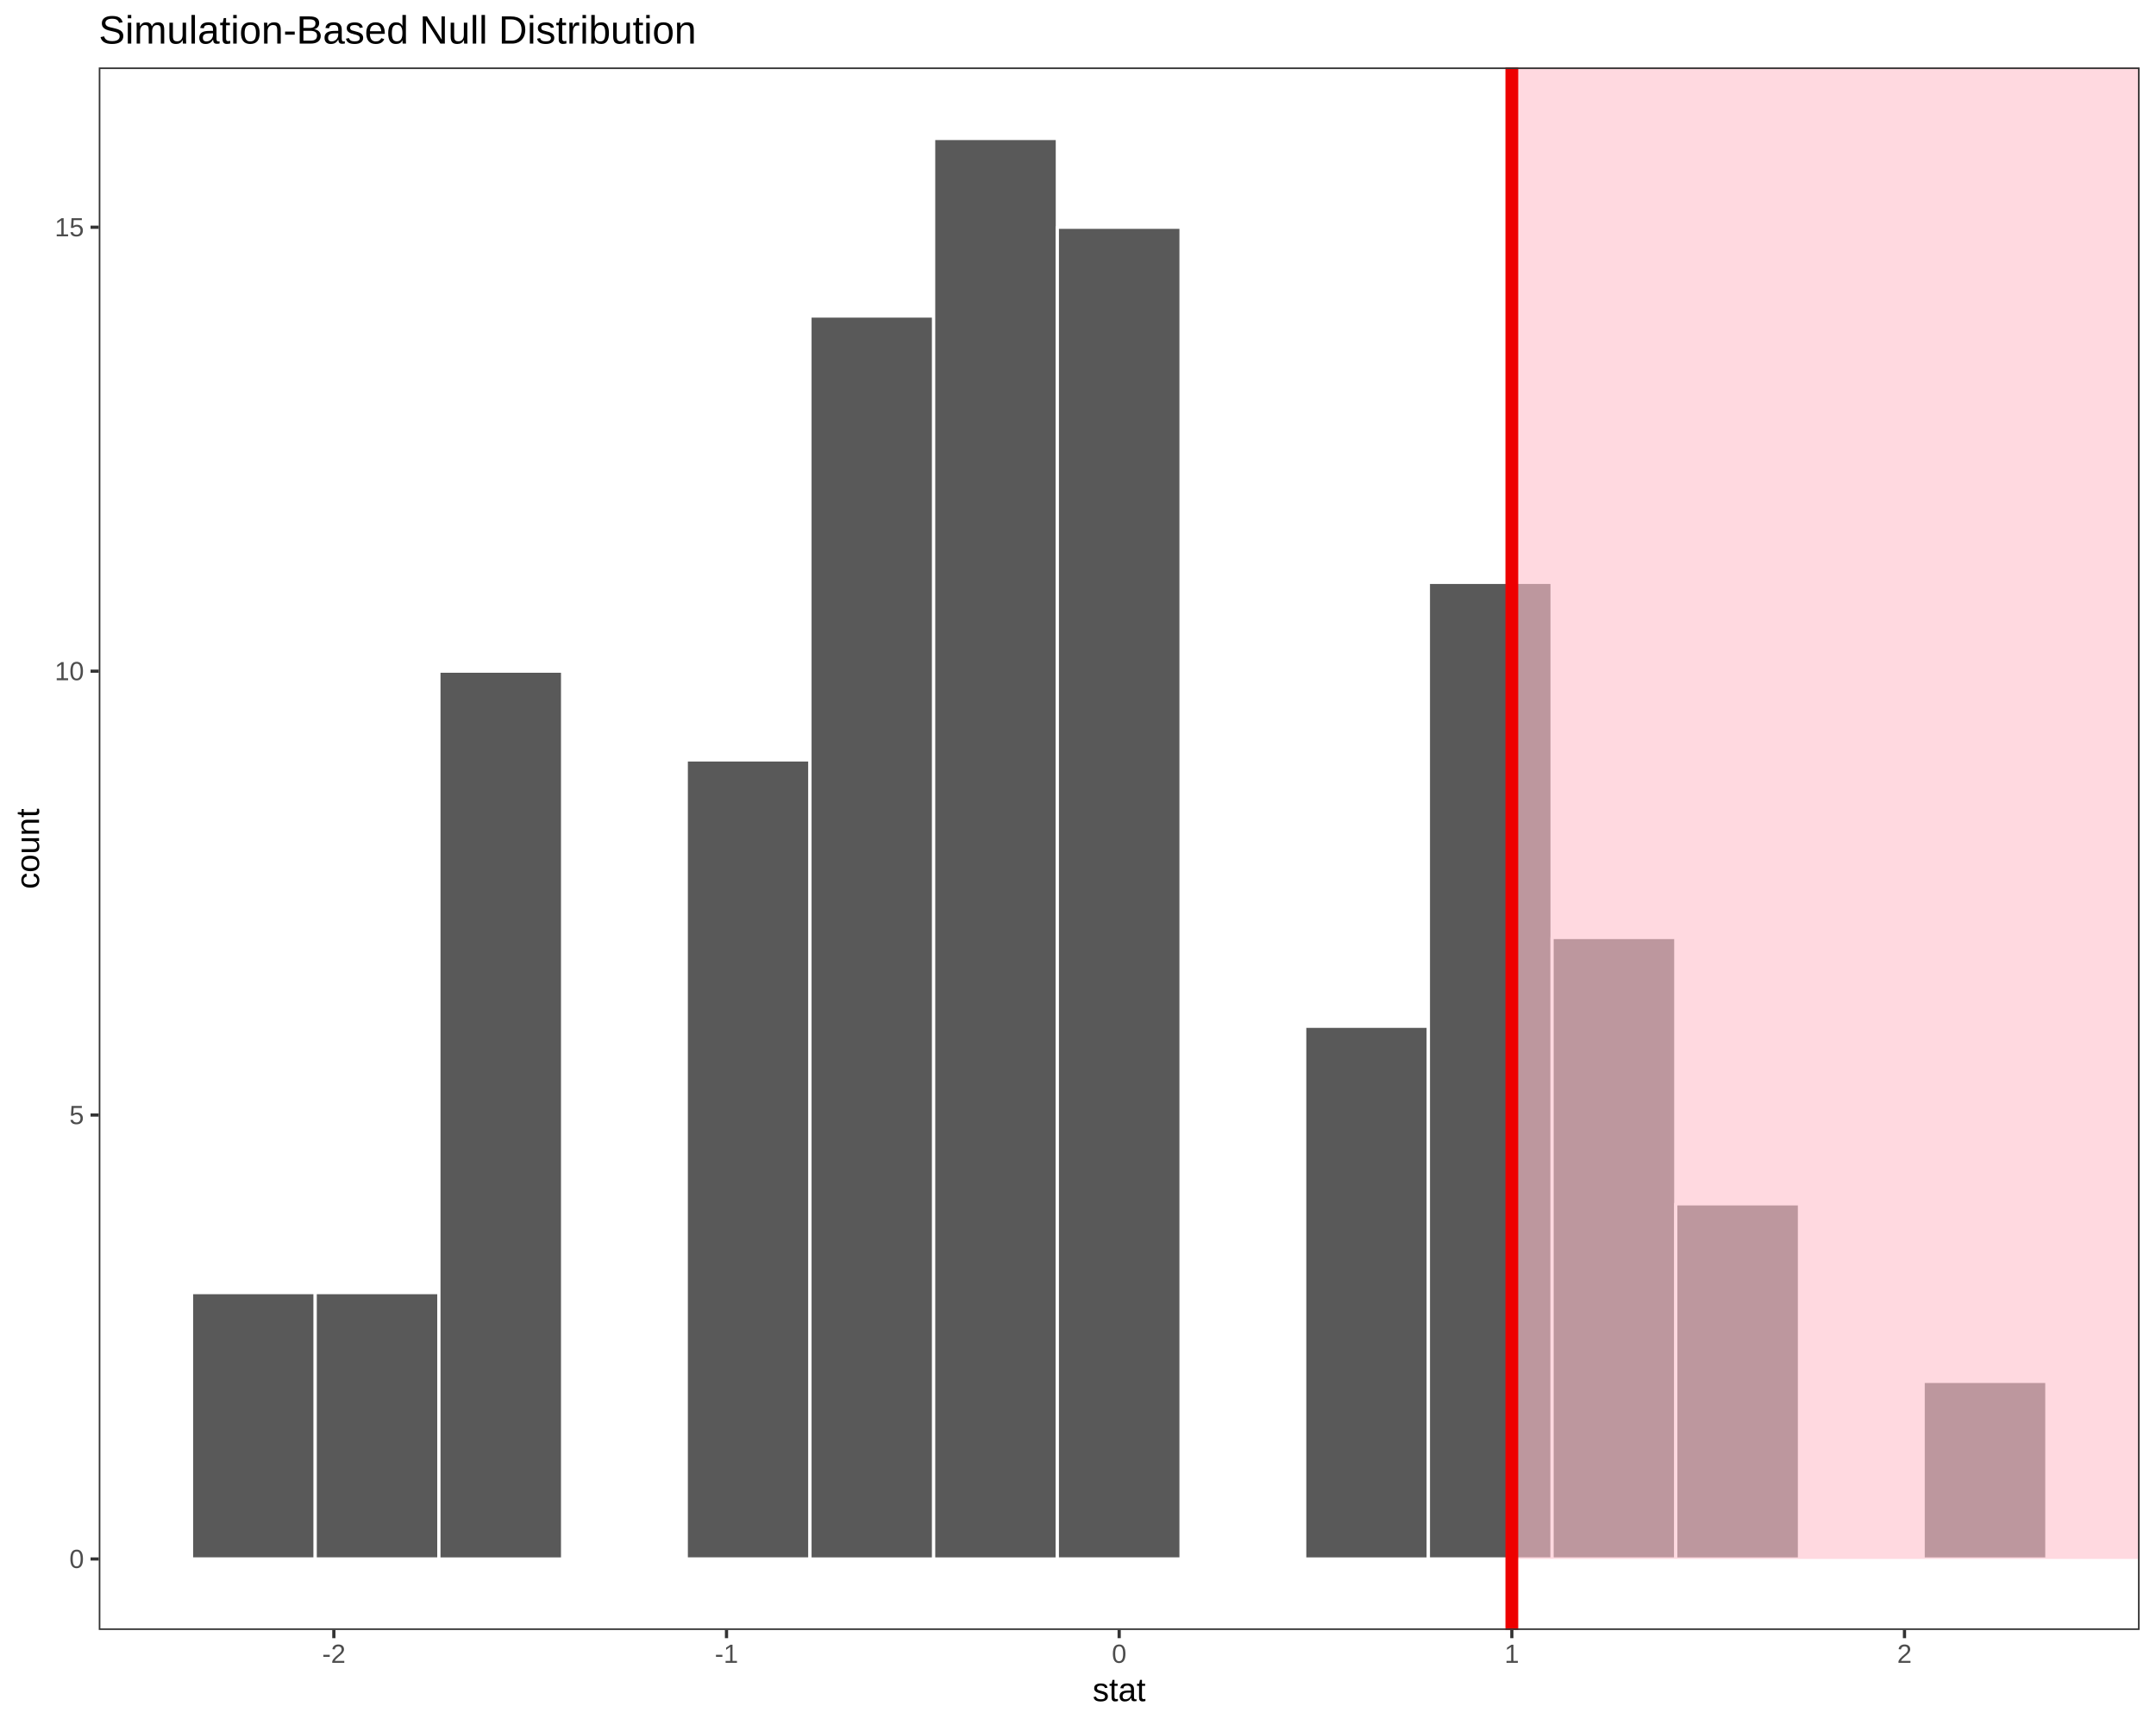
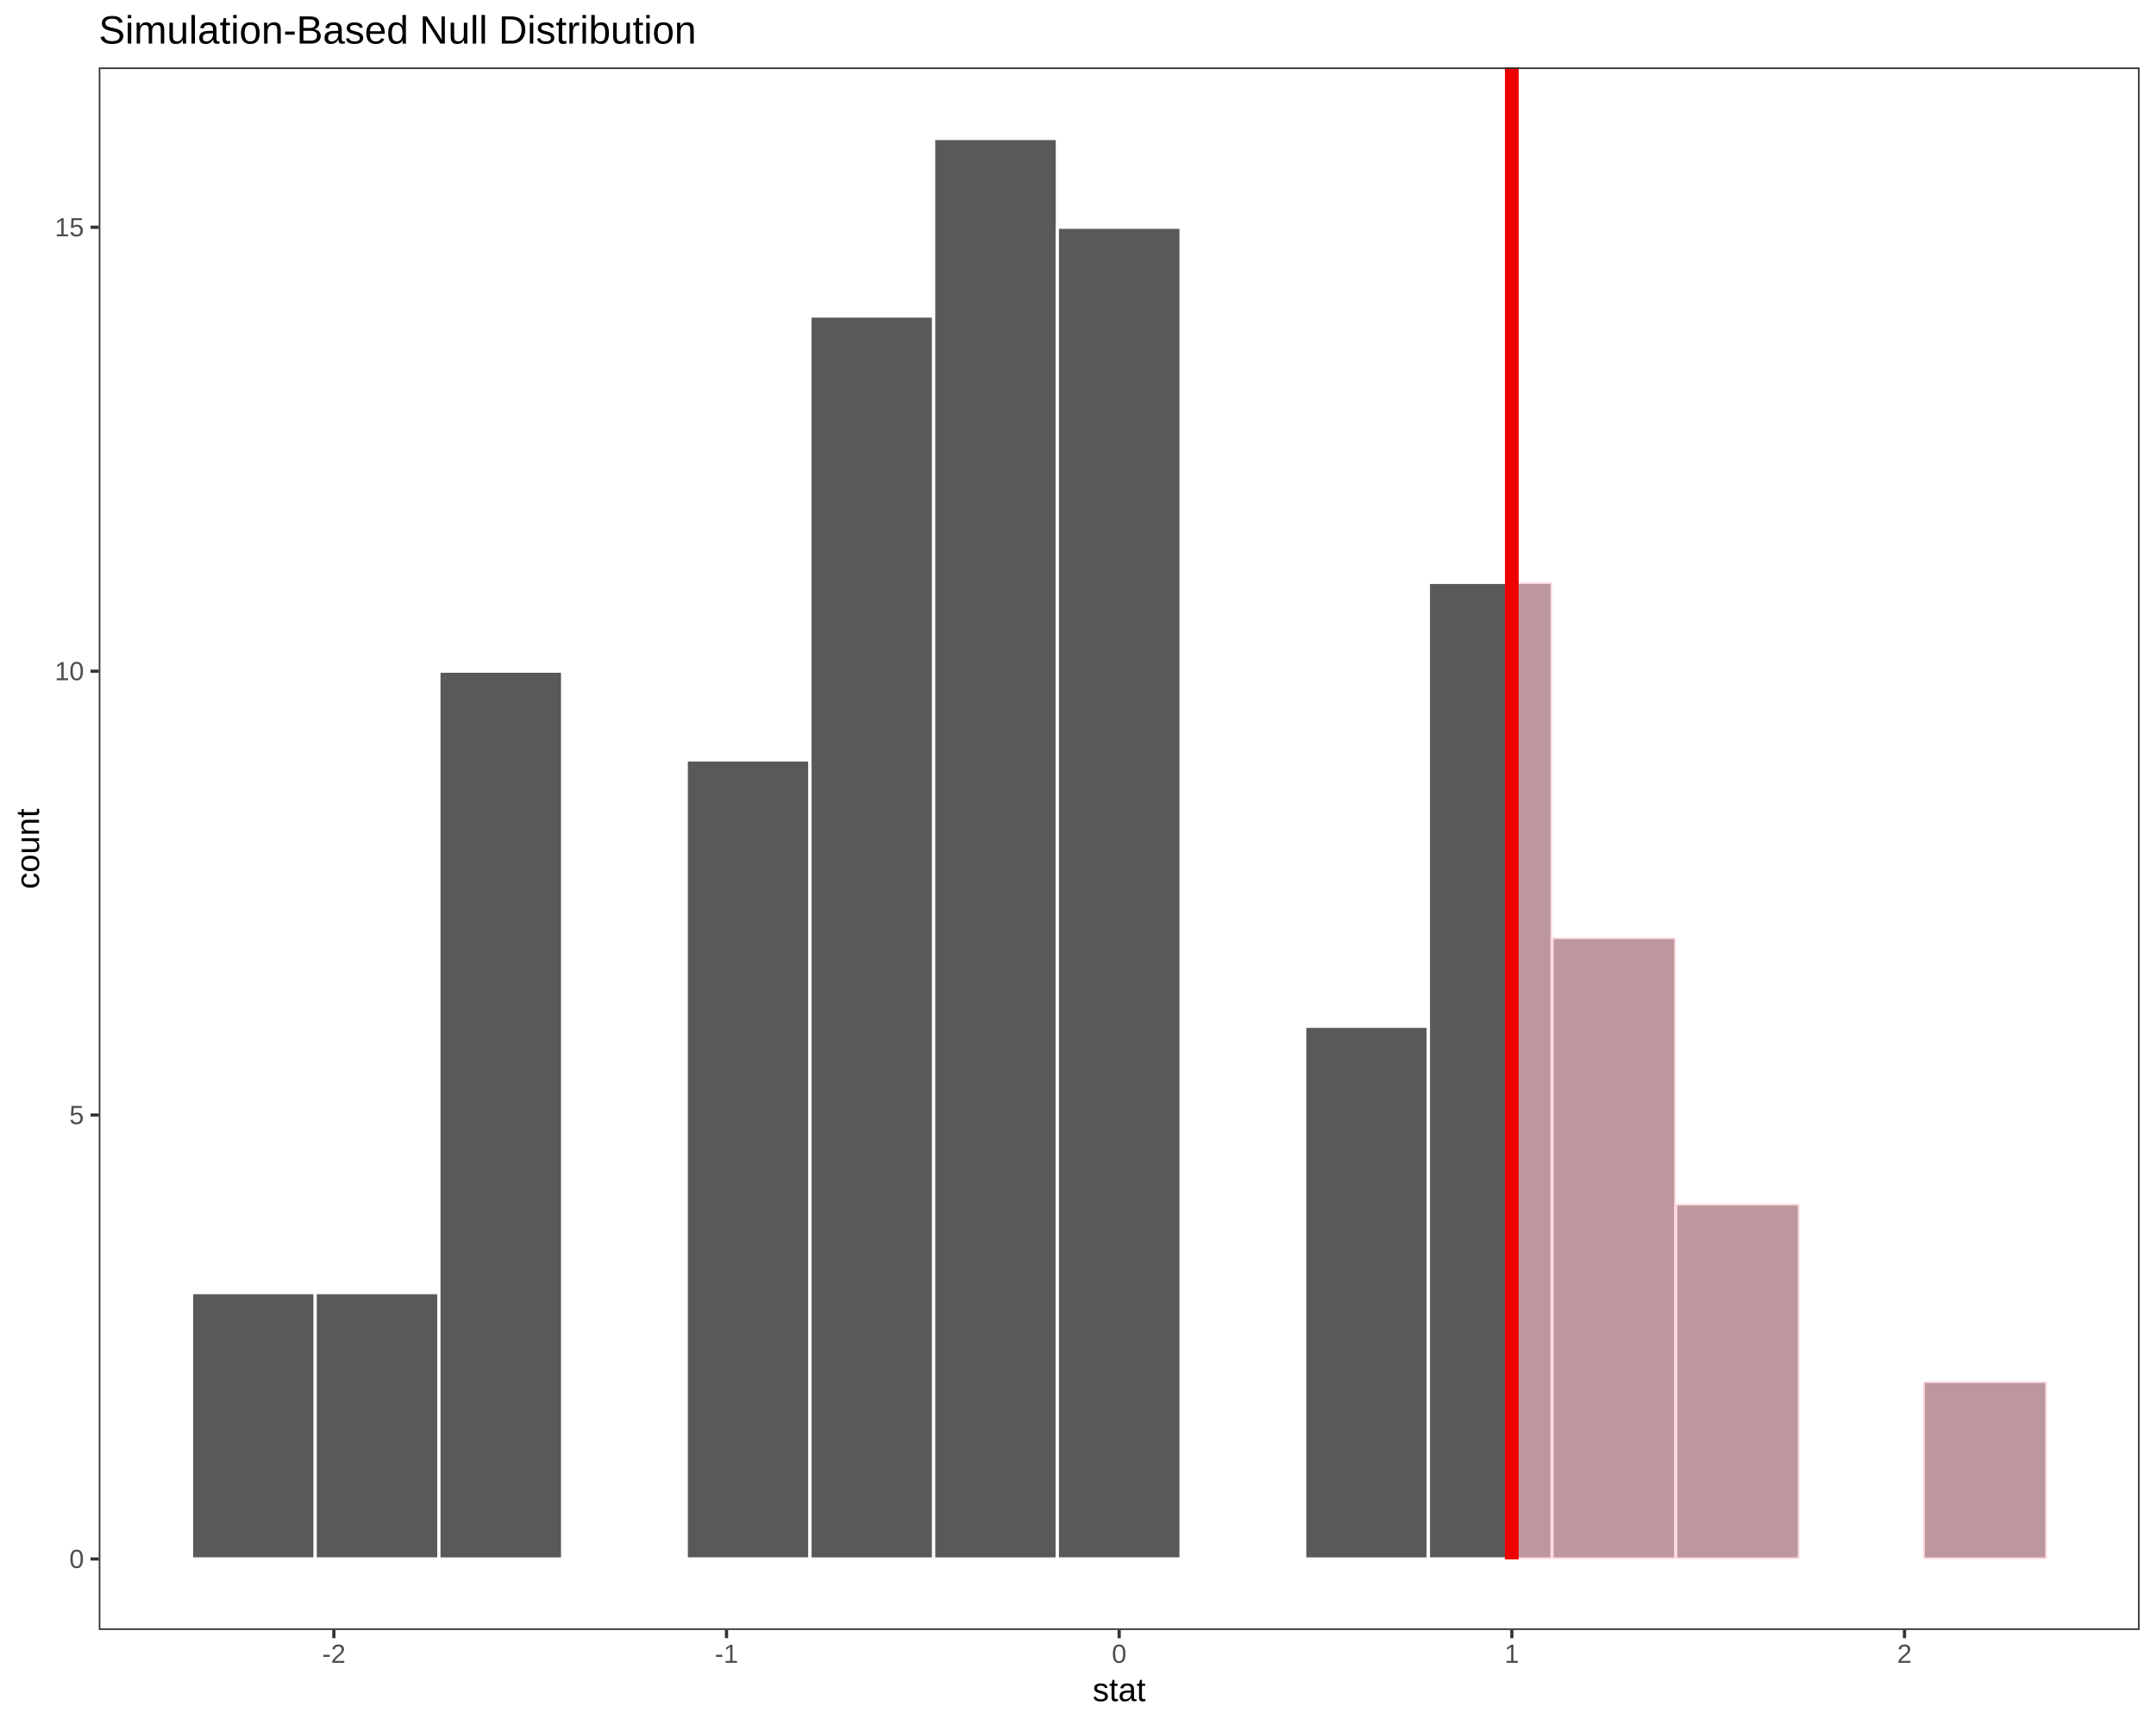
<svg xmlns="http://www.w3.org/2000/svg" viewBox="0 0 720.00 576.00">
  <defs>
    <style type="text/css">
    line, polyline, polygon, path, rect, circle {
      fill: none;
      stroke: #000000;
      stroke-linecap: round;
      stroke-linejoin: round;
      stroke-miterlimit: 10.00;
    }
  </style>
  </defs>
  <rect width="100%" height="100%" style="stroke: none; fill: #FFFFFF;" />
  <rect x="0.00" y="0.00" width="720.00" height="576.00" style="stroke-width: 1.07; stroke: #FFFFFF; fill: #FFFFFF;" />
  <defs>
    <clipPath id="cpMzIuOTh8NzE0LjUyfDU0NC4yN3wyMi41Mg==">
      <rect x="32.98" y="22.52" width="681.54" height="521.75" />
    </clipPath>
  </defs>
  <rect x="32.98" y="22.52" width="681.54" height="521.75" style="stroke-width: 1.07; stroke: none; fill: #FFFFFF;" clip-path="url(#cpMzIuOTh8NzE0LjUyfDU0NC4yN3wyMi41Mg==)" />
  <rect x="63.96" y="431.62" width="41.31" height="88.93" style="stroke-width: 1.07; stroke: #FFFFFF; stroke-linecap: butt; fill: #595959;" clip-path="url(#cpMzIuOTh8NzE0LjUyfDU0NC4yN3wyMi41Mg==)" />
  <rect x="105.26" y="431.62" width="41.31" height="88.93" style="stroke-width: 1.07; stroke: #FFFFFF; stroke-linecap: butt; fill: #595959;" clip-path="url(#cpMzIuOTh8NzE0LjUyfDU0NC4yN3wyMi41Mg==)" />
  <rect x="146.57" y="224.11" width="41.31" height="296.45" style="stroke-width: 1.07; stroke: #FFFFFF; stroke-linecap: butt; fill: #595959;" clip-path="url(#cpMzIuOTh8NzE0LjUyfDU0NC4yN3wyMi41Mg==)" />
  <rect x="187.87" y="520.56" width="41.31" height="0.00" style="stroke-width: 1.07; stroke: #FFFFFF; stroke-linecap: butt; fill: #595959;" clip-path="url(#cpMzIuOTh8NzE0LjUyfDU0NC4yN3wyMi41Mg==)" />
  <rect x="229.18" y="253.75" width="41.31" height="266.80" style="stroke-width: 1.07; stroke: #FFFFFF; stroke-linecap: butt; fill: #595959;" clip-path="url(#cpMzIuOTh8NzE0LjUyfDU0NC4yN3wyMi41Mg==)" />
  <rect x="270.49" y="105.53" width="41.31" height="415.03" style="stroke-width: 1.07; stroke: #FFFFFF; stroke-linecap: butt; fill: #595959;" clip-path="url(#cpMzIuOTh8NzE0LjUyfDU0NC4yN3wyMi41Mg==)" />
  <rect x="311.79" y="46.24" width="41.31" height="474.32" style="stroke-width: 1.07; stroke: #FFFFFF; stroke-linecap: butt; fill: #595959;" clip-path="url(#cpMzIuOTh8NzE0LjUyfDU0NC4yN3wyMi41Mg==)" />
  <rect x="353.10" y="75.88" width="41.31" height="444.67" style="stroke-width: 1.07; stroke: #FFFFFF; stroke-linecap: butt; fill: #595959;" clip-path="url(#cpMzIuOTh8NzE0LjUyfDU0NC4yN3wyMi41Mg==)" />
  <rect x="394.40" y="520.56" width="41.31" height="0.00" style="stroke-width: 1.07; stroke: #FFFFFF; stroke-linecap: butt; fill: #595959;" clip-path="url(#cpMzIuOTh8NzE0LjUyfDU0NC4yN3wyMi41Mg==)" />
  <rect x="435.71" y="342.69" width="41.31" height="177.87" style="stroke-width: 1.07; stroke: #FFFFFF; stroke-linecap: butt; fill: #595959;" clip-path="url(#cpMzIuOTh8NzE0LjUyfDU0NC4yN3wyMi41Mg==)" />
  <rect x="477.01" y="194.46" width="41.31" height="326.09" style="stroke-width: 1.07; stroke: #FFFFFF; stroke-linecap: butt; fill: #595959;" clip-path="url(#cpMzIuOTh8NzE0LjUyfDU0NC4yN3wyMi41Mg==)" />
  <rect x="518.32" y="313.04" width="41.31" height="207.51" style="stroke-width: 1.07; stroke: #FFFFFF; stroke-linecap: butt; fill: #595959;" clip-path="url(#cpMzIuOTh8NzE0LjUyfDU0NC4yN3wyMi41Mg==)" />
  <rect x="559.62" y="401.98" width="41.31" height="118.58" style="stroke-width: 1.07; stroke: #FFFFFF; stroke-linecap: butt; fill: #595959;" clip-path="url(#cpMzIuOTh8NzE0LjUyfDU0NC4yN3wyMi41Mg==)" />
  <rect x="600.93" y="520.56" width="41.31" height="0.00" style="stroke-width: 1.07; stroke: #FFFFFF; stroke-linecap: butt; fill: #595959;" clip-path="url(#cpMzIuOTh8NzE0LjUyfDU0NC4yN3wyMi41Mg==)" />
  <rect x="642.24" y="461.27" width="41.31" height="59.29" style="stroke-width: 1.07; stroke: #FFFFFF; stroke-linecap: butt; fill: #595959;" clip-path="url(#cpMzIuOTh8NzE0LjUyfDU0NC4yN3wyMi41Mg==)" />
-   <rect x="504.88" y="22.52" width="209.64" height="498.03" style="stroke-width: 1.07; stroke: none; stroke-linecap: butt; fill: #FFC0CB; fill-opacity: 0.60;" clip-path="url(#cpMzIuOTh8NzE0LjUyfDU0NC4yN3wyMi41Mg==)" />
-   <line x1="504.88" y1="544.27" x2="504.88" y2="22.52" style="stroke-width: 4.27; stroke: #EE0000; stroke-linecap: butt;" clip-path="url(#cpMzIuOTh8NzE0LjUyfDU0NC4yN3wyMi41Mg==)" />
+   <polygon points="504.88,194.46 518.32,194.46 518.32,520.56 518.32,520.56 518.32,313.04 559.62,313.04 559.62,520.56 559.62,520.56 559.63,401.98 600.93,401.98 600.93,520.56 600.93,520.56 600.93,520.56 642.24,520.56 642.24,520.56 642.24,520.56 642.24,461.27 683.54,461.27 683.54,520.56 683.54,520.56 683.54,520.56 642.24,520.56 642.24,520.56 642.24,520.56 642.24,520.56 600.93,520.56 600.93,520.56 600.93,520.56 600.93,520.56 559.63,520.56 559.62,520.56 559.62,520.56 559.62,520.56 518.32,520.56 518.32,520.56 518.32,520.56 518.32,520.56 504.88,520.56 " style="stroke-width: 1.07; stroke: none; fill: #FFC0CB; fill-opacity: 0.60;" clip-path="url(#cpMzIuOTh8NzE0LjUyfDU0NC4yN3wyMi41Mg==)" />
+   <line x1="504.88" y1="520.56" x2="504.88" y2="22.52" style="stroke-width: 4.27; stroke: #EE0000; stroke-linecap: butt;" clip-path="url(#cpMzIuOTh8NzE0LjUyfDU0NC4yN3wyMi41Mg==)" />
+   <line x1="504.88" y1="520.56" x2="504.88" y2="22.52" style="stroke-width: 4.27; stroke: #EE0000; stroke-linecap: butt;" clip-path="url(#cpMzIuOTh8NzE0LjUyfDU0NC4yN3wyMi41Mg==)" />
+   <line x1="504.88" y1="520.56" x2="504.88" y2="22.52" style="stroke-width: 4.27; stroke: #EE0000; stroke-linecap: butt;" clip-path="url(#cpMzIuOTh8NzE0LjUyfDU0NC4yN3wyMi41Mg==)" />
+   <line x1="504.88" y1="520.56" x2="504.88" y2="22.52" style="stroke-width: 4.27; stroke: #EE0000; stroke-linecap: butt;" clip-path="url(#cpMzIuOTh8NzE0LjUyfDU0NC4yN3wyMi41Mg==)" />
+   <line x1="504.88" y1="520.56" x2="504.88" y2="22.52" style="stroke-width: 4.27; stroke: #EE0000; stroke-linecap: butt;" clip-path="url(#cpMzIuOTh8NzE0LjUyfDU0NC4yN3wyMi41Mg==)" />
+   <line x1="504.88" y1="520.56" x2="504.88" y2="22.52" style="stroke-width: 4.27; stroke: #EE0000; stroke-linecap: butt;" clip-path="url(#cpMzIuOTh8NzE0LjUyfDU0NC4yN3wyMi41Mg==)" />
+   <line x1="504.88" y1="520.56" x2="504.88" y2="22.52" style="stroke-width: 4.27; stroke: #EE0000; stroke-linecap: butt;" clip-path="url(#cpMzIuOTh8NzE0LjUyfDU0NC4yN3wyMi41Mg==)" />
+   <line x1="504.88" y1="520.56" x2="504.88" y2="22.52" style="stroke-width: 4.27; stroke: #EE0000; stroke-linecap: butt;" clip-path="url(#cpMzIuOTh8NzE0LjUyfDU0NC4yN3wyMi41Mg==)" />
+   <line x1="504.88" y1="520.56" x2="504.88" y2="22.52" style="stroke-width: 4.27; stroke: #EE0000; stroke-linecap: butt;" clip-path="url(#cpMzIuOTh8NzE0LjUyfDU0NC4yN3wyMi41Mg==)" />
+   <line x1="504.88" y1="520.56" x2="504.88" y2="22.52" style="stroke-width: 4.27; stroke: #EE0000; stroke-linecap: butt;" clip-path="url(#cpMzIuOTh8NzE0LjUyfDU0NC4yN3wyMi41Mg==)" />
+   <line x1="504.88" y1="520.56" x2="504.88" y2="22.52" style="stroke-width: 4.27; stroke: #EE0000; stroke-linecap: butt;" clip-path="url(#cpMzIuOTh8NzE0LjUyfDU0NC4yN3wyMi41Mg==)" />
+   <line x1="504.88" y1="520.56" x2="504.88" y2="22.52" style="stroke-width: 4.27; stroke: #EE0000; stroke-linecap: butt;" clip-path="url(#cpMzIuOTh8NzE0LjUyfDU0NC4yN3wyMi41Mg==)" />
+   <line x1="504.88" y1="520.56" x2="504.88" y2="22.52" style="stroke-width: 4.27; stroke: #EE0000; stroke-linecap: butt;" clip-path="url(#cpMzIuOTh8NzE0LjUyfDU0NC4yN3wyMi41Mg==)" />
+   <line x1="504.88" y1="520.56" x2="504.88" y2="22.52" style="stroke-width: 4.27; stroke: #EE0000; stroke-linecap: butt;" clip-path="url(#cpMzIuOTh8NzE0LjUyfDU0NC4yN3wyMi41Mg==)" />
+   <line x1="504.88" y1="520.56" x2="504.88" y2="22.52" style="stroke-width: 4.27; stroke: #EE0000; stroke-linecap: butt;" clip-path="url(#cpMzIuOTh8NzE0LjUyfDU0NC4yN3wyMi41Mg==)" />
+   <line x1="504.88" y1="520.56" x2="504.88" y2="22.52" style="stroke-width: 4.27; stroke: #EE0000; stroke-linecap: butt;" clip-path="url(#cpMzIuOTh8NzE0LjUyfDU0NC4yN3wyMi41Mg==)" />
+   <line x1="504.88" y1="520.56" x2="504.88" y2="22.52" style="stroke-width: 4.27; stroke: #EE0000; stroke-linecap: butt;" clip-path="url(#cpMzIuOTh8NzE0LjUyfDU0NC4yN3wyMi41Mg==)" />
+   <line x1="504.88" y1="520.56" x2="504.88" y2="22.52" style="stroke-width: 4.27; stroke: #EE0000; stroke-linecap: butt;" clip-path="url(#cpMzIuOTh8NzE0LjUyfDU0NC4yN3wyMi41Mg==)" />
+   <line x1="504.88" y1="520.56" x2="504.88" y2="22.52" style="stroke-width: 4.27; stroke: #EE0000; stroke-linecap: butt;" clip-path="url(#cpMzIuOTh8NzE0LjUyfDU0NC4yN3wyMi41Mg==)" />
+   <line x1="504.88" y1="520.56" x2="504.88" y2="22.52" style="stroke-width: 4.27; stroke: #EE0000; stroke-linecap: butt;" clip-path="url(#cpMzIuOTh8NzE0LjUyfDU0NC4yN3wyMi41Mg==)" />
+   <line x1="504.88" y1="520.56" x2="504.88" y2="22.52" style="stroke-width: 4.27; stroke: #EE0000; stroke-linecap: butt;" clip-path="url(#cpMzIuOTh8NzE0LjUyfDU0NC4yN3wyMi41Mg==)" />
+   <line x1="504.88" y1="520.56" x2="504.88" y2="22.52" style="stroke-width: 4.27; stroke: #EE0000; stroke-linecap: butt;" clip-path="url(#cpMzIuOTh8NzE0LjUyfDU0NC4yN3wyMi41Mg==)" />
+   <line x1="504.88" y1="520.56" x2="504.88" y2="22.52" style="stroke-width: 4.27; stroke: #EE0000; stroke-linecap: butt;" clip-path="url(#cpMzIuOTh8NzE0LjUyfDU0NC4yN3wyMi41Mg==)" />
+   <line x1="504.88" y1="520.56" x2="504.88" y2="22.52" style="stroke-width: 4.27; stroke: #EE0000; stroke-linecap: butt;" clip-path="url(#cpMzIuOTh8NzE0LjUyfDU0NC4yN3wyMi41Mg==)" />
+   <line x1="504.88" y1="520.56" x2="504.88" y2="22.52" style="stroke-width: 4.27; stroke: #EE0000; stroke-linecap: butt;" clip-path="url(#cpMzIuOTh8NzE0LjUyfDU0NC4yN3wyMi41Mg==)" />
+   <line x1="504.88" y1="520.56" x2="504.88" y2="22.52" style="stroke-width: 4.27; stroke: #EE0000; stroke-linecap: butt;" clip-path="url(#cpMzIuOTh8NzE0LjUyfDU0NC4yN3wyMi41Mg==)" />
+   <line x1="504.88" y1="520.56" x2="504.88" y2="22.52" style="stroke-width: 4.27; stroke: #EE0000; stroke-linecap: butt;" clip-path="url(#cpMzIuOTh8NzE0LjUyfDU0NC4yN3wyMi41Mg==)" />
+   <line x1="504.88" y1="520.56" x2="504.88" y2="22.52" style="stroke-width: 4.27; stroke: #EE0000; stroke-linecap: butt;" clip-path="url(#cpMzIuOTh8NzE0LjUyfDU0NC4yN3wyMi41Mg==)" />
+   <line x1="504.88" y1="520.56" x2="504.88" y2="22.52" style="stroke-width: 4.27; stroke: #EE0000; stroke-linecap: butt;" clip-path="url(#cpMzIuOTh8NzE0LjUyfDU0NC4yN3wyMi41Mg==)" />
+   <line x1="504.88" y1="520.56" x2="504.88" y2="22.52" style="stroke-width: 4.27; stroke: #EE0000; stroke-linecap: butt;" clip-path="url(#cpMzIuOTh8NzE0LjUyfDU0NC4yN3wyMi41Mg==)" />
+   <line x1="504.88" y1="520.56" x2="504.88" y2="22.52" style="stroke-width: 4.27; stroke: #EE0000; stroke-linecap: butt;" clip-path="url(#cpMzIuOTh8NzE0LjUyfDU0NC4yN3wyMi41Mg==)" />
+   <line x1="504.88" y1="520.56" x2="504.88" y2="22.52" style="stroke-width: 4.27; stroke: #EE0000; stroke-linecap: butt;" clip-path="url(#cpMzIuOTh8NzE0LjUyfDU0NC4yN3wyMi41Mg==)" />
+   <line x1="504.88" y1="520.56" x2="504.88" y2="22.52" style="stroke-width: 4.27; stroke: #EE0000; stroke-linecap: butt;" clip-path="url(#cpMzIuOTh8NzE0LjUyfDU0NC4yN3wyMi41Mg==)" />
+   <line x1="504.88" y1="520.56" x2="504.88" y2="22.52" style="stroke-width: 4.27; stroke: #EE0000; stroke-linecap: butt;" clip-path="url(#cpMzIuOTh8NzE0LjUyfDU0NC4yN3wyMi41Mg==)" />
+   <line x1="504.88" y1="520.56" x2="504.88" y2="22.52" style="stroke-width: 4.27; stroke: #EE0000; stroke-linecap: butt;" clip-path="url(#cpMzIuOTh8NzE0LjUyfDU0NC4yN3wyMi41Mg==)" />
+   <line x1="504.88" y1="520.56" x2="504.88" y2="22.52" style="stroke-width: 4.27; stroke: #EE0000; stroke-linecap: butt;" clip-path="url(#cpMzIuOTh8NzE0LjUyfDU0NC4yN3wyMi41Mg==)" />
+   <line x1="504.88" y1="520.56" x2="504.88" y2="22.52" style="stroke-width: 4.27; stroke: #EE0000; stroke-linecap: butt;" clip-path="url(#cpMzIuOTh8NzE0LjUyfDU0NC4yN3wyMi41Mg==)" />
+   <line x1="504.88" y1="520.56" x2="504.88" y2="22.52" style="stroke-width: 4.27; stroke: #EE0000; stroke-linecap: butt;" clip-path="url(#cpMzIuOTh8NzE0LjUyfDU0NC4yN3wyMi41Mg==)" />
+   <line x1="504.88" y1="520.56" x2="504.88" y2="22.52" style="stroke-width: 4.27; stroke: #EE0000; stroke-linecap: butt;" clip-path="url(#cpMzIuOTh8NzE0LjUyfDU0NC4yN3wyMi41Mg==)" />
+   <line x1="504.88" y1="520.56" x2="504.88" y2="22.52" style="stroke-width: 4.27; stroke: #EE0000; stroke-linecap: butt;" clip-path="url(#cpMzIuOTh8NzE0LjUyfDU0NC4yN3wyMi41Mg==)" />
+   <line x1="504.88" y1="520.56" x2="504.88" y2="22.52" style="stroke-width: 4.27; stroke: #EE0000; stroke-linecap: butt;" clip-path="url(#cpMzIuOTh8NzE0LjUyfDU0NC4yN3wyMi41Mg==)" />
+   <line x1="504.88" y1="520.56" x2="504.88" y2="22.52" style="stroke-width: 4.27; stroke: #EE0000; stroke-linecap: butt;" clip-path="url(#cpMzIuOTh8NzE0LjUyfDU0NC4yN3wyMi41Mg==)" />
+   <line x1="504.88" y1="520.56" x2="504.88" y2="22.52" style="stroke-width: 4.27; stroke: #EE0000; stroke-linecap: butt;" clip-path="url(#cpMzIuOTh8NzE0LjUyfDU0NC4yN3wyMi41Mg==)" />
+   <line x1="504.88" y1="520.56" x2="504.88" y2="22.52" style="stroke-width: 4.27; stroke: #EE0000; stroke-linecap: butt;" clip-path="url(#cpMzIuOTh8NzE0LjUyfDU0NC4yN3wyMi41Mg==)" />
+   <line x1="504.88" y1="520.56" x2="504.88" y2="22.52" style="stroke-width: 4.27; stroke: #EE0000; stroke-linecap: butt;" clip-path="url(#cpMzIuOTh8NzE0LjUyfDU0NC4yN3wyMi41Mg==)" />
+   <line x1="504.88" y1="520.56" x2="504.88" y2="22.52" style="stroke-width: 4.27; stroke: #EE0000; stroke-linecap: butt;" clip-path="url(#cpMzIuOTh8NzE0LjUyfDU0NC4yN3wyMi41Mg==)" />
+   <line x1="504.88" y1="520.56" x2="504.88" y2="22.52" style="stroke-width: 4.27; stroke: #EE0000; stroke-linecap: butt;" clip-path="url(#cpMzIuOTh8NzE0LjUyfDU0NC4yN3wyMi41Mg==)" />
+   <line x1="504.88" y1="520.56" x2="504.88" y2="22.52" style="stroke-width: 4.27; stroke: #EE0000; stroke-linecap: butt;" clip-path="url(#cpMzIuOTh8NzE0LjUyfDU0NC4yN3wyMi41Mg==)" />
+   <line x1="504.88" y1="520.56" x2="504.88" y2="22.52" style="stroke-width: 4.27; stroke: #EE0000; stroke-linecap: butt;" clip-path="url(#cpMzIuOTh8NzE0LjUyfDU0NC4yN3wyMi41Mg==)" />
+   <line x1="504.88" y1="520.56" x2="504.88" y2="22.52" style="stroke-width: 4.27; stroke: #EE0000; stroke-linecap: butt;" clip-path="url(#cpMzIuOTh8NzE0LjUyfDU0NC4yN3wyMi41Mg==)" />
+   <line x1="504.88" y1="520.56" x2="504.88" y2="22.52" style="stroke-width: 4.27; stroke: #EE0000; stroke-linecap: butt;" clip-path="url(#cpMzIuOTh8NzE0LjUyfDU0NC4yN3wyMi41Mg==)" />
+   <line x1="504.88" y1="520.56" x2="504.88" y2="22.52" style="stroke-width: 4.27; stroke: #EE0000; stroke-linecap: butt;" clip-path="url(#cpMzIuOTh8NzE0LjUyfDU0NC4yN3wyMi41Mg==)" />
+   <line x1="504.88" y1="520.56" x2="504.88" y2="22.52" style="stroke-width: 4.27; stroke: #EE0000; stroke-linecap: butt;" clip-path="url(#cpMzIuOTh8NzE0LjUyfDU0NC4yN3wyMi41Mg==)" />
+   <line x1="504.88" y1="520.56" x2="504.88" y2="22.52" style="stroke-width: 4.27; stroke: #EE0000; stroke-linecap: butt;" clip-path="url(#cpMzIuOTh8NzE0LjUyfDU0NC4yN3wyMi41Mg==)" />
+   <line x1="504.88" y1="520.56" x2="504.88" y2="22.52" style="stroke-width: 4.27; stroke: #EE0000; stroke-linecap: butt;" clip-path="url(#cpMzIuOTh8NzE0LjUyfDU0NC4yN3wyMi41Mg==)" />
+   <line x1="504.88" y1="520.56" x2="504.88" y2="22.52" style="stroke-width: 4.27; stroke: #EE0000; stroke-linecap: butt;" clip-path="url(#cpMzIuOTh8NzE0LjUyfDU0NC4yN3wyMi41Mg==)" />
+   <line x1="504.88" y1="520.56" x2="504.88" y2="22.52" style="stroke-width: 4.27; stroke: #EE0000; stroke-linecap: butt;" clip-path="url(#cpMzIuOTh8NzE0LjUyfDU0NC4yN3wyMi41Mg==)" />
+   <line x1="504.88" y1="520.56" x2="504.88" y2="22.52" style="stroke-width: 4.27; stroke: #EE0000; stroke-linecap: butt;" clip-path="url(#cpMzIuOTh8NzE0LjUyfDU0NC4yN3wyMi41Mg==)" />
+   <line x1="504.88" y1="520.56" x2="504.88" y2="22.52" style="stroke-width: 4.27; stroke: #EE0000; stroke-linecap: butt;" clip-path="url(#cpMzIuOTh8NzE0LjUyfDU0NC4yN3wyMi41Mg==)" />
+   <line x1="504.88" y1="520.56" x2="504.88" y2="22.52" style="stroke-width: 4.27; stroke: #EE0000; stroke-linecap: butt;" clip-path="url(#cpMzIuOTh8NzE0LjUyfDU0NC4yN3wyMi41Mg==)" />
+   <line x1="504.88" y1="520.56" x2="504.88" y2="22.52" style="stroke-width: 4.27; stroke: #EE0000; stroke-linecap: butt;" clip-path="url(#cpMzIuOTh8NzE0LjUyfDU0NC4yN3wyMi41Mg==)" />
+   <line x1="504.88" y1="520.56" x2="504.88" y2="22.52" style="stroke-width: 4.27; stroke: #EE0000; stroke-linecap: butt;" clip-path="url(#cpMzIuOTh8NzE0LjUyfDU0NC4yN3wyMi41Mg==)" />
+   <line x1="504.88" y1="520.56" x2="504.88" y2="22.52" style="stroke-width: 4.27; stroke: #EE0000; stroke-linecap: butt;" clip-path="url(#cpMzIuOTh8NzE0LjUyfDU0NC4yN3wyMi41Mg==)" />
+   <line x1="504.88" y1="520.56" x2="504.88" y2="22.52" style="stroke-width: 4.27; stroke: #EE0000; stroke-linecap: butt;" clip-path="url(#cpMzIuOTh8NzE0LjUyfDU0NC4yN3wyMi41Mg==)" />
+   <line x1="504.88" y1="520.56" x2="504.88" y2="22.52" style="stroke-width: 4.27; stroke: #EE0000; stroke-linecap: butt;" clip-path="url(#cpMzIuOTh8NzE0LjUyfDU0NC4yN3wyMi41Mg==)" />
+   <line x1="504.88" y1="520.56" x2="504.88" y2="22.52" style="stroke-width: 4.27; stroke: #EE0000; stroke-linecap: butt;" clip-path="url(#cpMzIuOTh8NzE0LjUyfDU0NC4yN3wyMi41Mg==)" />
+   <line x1="504.88" y1="520.56" x2="504.88" y2="22.52" style="stroke-width: 4.27; stroke: #EE0000; stroke-linecap: butt;" clip-path="url(#cpMzIuOTh8NzE0LjUyfDU0NC4yN3wyMi41Mg==)" />
+   <line x1="504.88" y1="520.56" x2="504.88" y2="22.52" style="stroke-width: 4.27; stroke: #EE0000; stroke-linecap: butt;" clip-path="url(#cpMzIuOTh8NzE0LjUyfDU0NC4yN3wyMi41Mg==)" />
+   <line x1="504.88" y1="520.56" x2="504.88" y2="22.52" style="stroke-width: 4.27; stroke: #EE0000; stroke-linecap: butt;" clip-path="url(#cpMzIuOTh8NzE0LjUyfDU0NC4yN3wyMi41Mg==)" />
+   <line x1="504.88" y1="520.56" x2="504.88" y2="22.52" style="stroke-width: 4.27; stroke: #EE0000; stroke-linecap: butt;" clip-path="url(#cpMzIuOTh8NzE0LjUyfDU0NC4yN3wyMi41Mg==)" />
+   <line x1="504.88" y1="520.56" x2="504.88" y2="22.52" style="stroke-width: 4.27; stroke: #EE0000; stroke-linecap: butt;" clip-path="url(#cpMzIuOTh8NzE0LjUyfDU0NC4yN3wyMi41Mg==)" />
+   <line x1="504.88" y1="520.56" x2="504.88" y2="22.52" style="stroke-width: 4.27; stroke: #EE0000; stroke-linecap: butt;" clip-path="url(#cpMzIuOTh8NzE0LjUyfDU0NC4yN3wyMi41Mg==)" />
+   <line x1="504.88" y1="520.56" x2="504.88" y2="22.52" style="stroke-width: 4.27; stroke: #EE0000; stroke-linecap: butt;" clip-path="url(#cpMzIuOTh8NzE0LjUyfDU0NC4yN3wyMi41Mg==)" />
+   <line x1="504.88" y1="520.56" x2="504.88" y2="22.52" style="stroke-width: 4.27; stroke: #EE0000; stroke-linecap: butt;" clip-path="url(#cpMzIuOTh8NzE0LjUyfDU0NC4yN3wyMi41Mg==)" />
+   <line x1="504.88" y1="520.56" x2="504.88" y2="22.52" style="stroke-width: 4.27; stroke: #EE0000; stroke-linecap: butt;" clip-path="url(#cpMzIuOTh8NzE0LjUyfDU0NC4yN3wyMi41Mg==)" />
+   <line x1="504.88" y1="520.56" x2="504.88" y2="22.52" style="stroke-width: 4.27; stroke: #EE0000; stroke-linecap: butt;" clip-path="url(#cpMzIuOTh8NzE0LjUyfDU0NC4yN3wyMi41Mg==)" />
+   <line x1="504.88" y1="520.56" x2="504.88" y2="22.52" style="stroke-width: 4.27; stroke: #EE0000; stroke-linecap: butt;" clip-path="url(#cpMzIuOTh8NzE0LjUyfDU0NC4yN3wyMi41Mg==)" />
+   <line x1="504.88" y1="520.56" x2="504.88" y2="22.52" style="stroke-width: 4.27; stroke: #EE0000; stroke-linecap: butt;" clip-path="url(#cpMzIuOTh8NzE0LjUyfDU0NC4yN3wyMi41Mg==)" />
+   <line x1="504.88" y1="520.56" x2="504.88" y2="22.52" style="stroke-width: 4.27; stroke: #EE0000; stroke-linecap: butt;" clip-path="url(#cpMzIuOTh8NzE0LjUyfDU0NC4yN3wyMi41Mg==)" />
+   <line x1="504.88" y1="520.56" x2="504.88" y2="22.52" style="stroke-width: 4.27; stroke: #EE0000; stroke-linecap: butt;" clip-path="url(#cpMzIuOTh8NzE0LjUyfDU0NC4yN3wyMi41Mg==)" />
+   <line x1="504.88" y1="520.56" x2="504.88" y2="22.52" style="stroke-width: 4.27; stroke: #EE0000; stroke-linecap: butt;" clip-path="url(#cpMzIuOTh8NzE0LjUyfDU0NC4yN3wyMi41Mg==)" />
+   <line x1="504.88" y1="520.56" x2="504.88" y2="22.52" style="stroke-width: 4.27; stroke: #EE0000; stroke-linecap: butt;" clip-path="url(#cpMzIuOTh8NzE0LjUyfDU0NC4yN3wyMi41Mg==)" />
+   <line x1="504.88" y1="520.56" x2="504.88" y2="22.52" style="stroke-width: 4.27; stroke: #EE0000; stroke-linecap: butt;" clip-path="url(#cpMzIuOTh8NzE0LjUyfDU0NC4yN3wyMi41Mg==)" />
+   <line x1="504.88" y1="520.56" x2="504.88" y2="22.52" style="stroke-width: 4.27; stroke: #EE0000; stroke-linecap: butt;" clip-path="url(#cpMzIuOTh8NzE0LjUyfDU0NC4yN3wyMi41Mg==)" />
+   <line x1="504.88" y1="520.56" x2="504.88" y2="22.52" style="stroke-width: 4.27; stroke: #EE0000; stroke-linecap: butt;" clip-path="url(#cpMzIuOTh8NzE0LjUyfDU0NC4yN3wyMi41Mg==)" />
+   <line x1="504.88" y1="520.56" x2="504.88" y2="22.52" style="stroke-width: 4.27; stroke: #EE0000; stroke-linecap: butt;" clip-path="url(#cpMzIuOTh8NzE0LjUyfDU0NC4yN3wyMi41Mg==)" />
+   <line x1="504.88" y1="520.56" x2="504.88" y2="22.52" style="stroke-width: 4.27; stroke: #EE0000; stroke-linecap: butt;" clip-path="url(#cpMzIuOTh8NzE0LjUyfDU0NC4yN3wyMi41Mg==)" />
+   <line x1="504.88" y1="520.56" x2="504.88" y2="22.52" style="stroke-width: 4.27; stroke: #EE0000; stroke-linecap: butt;" clip-path="url(#cpMzIuOTh8NzE0LjUyfDU0NC4yN3wyMi41Mg==)" />
+   <line x1="504.88" y1="520.56" x2="504.88" y2="22.52" style="stroke-width: 4.27; stroke: #EE0000; stroke-linecap: butt;" clip-path="url(#cpMzIuOTh8NzE0LjUyfDU0NC4yN3wyMi41Mg==)" />
+   <line x1="504.88" y1="520.56" x2="504.88" y2="22.52" style="stroke-width: 4.27; stroke: #EE0000; stroke-linecap: butt;" clip-path="url(#cpMzIuOTh8NzE0LjUyfDU0NC4yN3wyMi41Mg==)" />
+   <line x1="504.88" y1="520.56" x2="504.88" y2="22.52" style="stroke-width: 4.27; stroke: #EE0000; stroke-linecap: butt;" clip-path="url(#cpMzIuOTh8NzE0LjUyfDU0NC4yN3wyMi41Mg==)" />
+   <line x1="504.88" y1="520.56" x2="504.88" y2="22.52" style="stroke-width: 4.27; stroke: #EE0000; stroke-linecap: butt;" clip-path="url(#cpMzIuOTh8NzE0LjUyfDU0NC4yN3wyMi41Mg==)" />
+   <line x1="504.88" y1="520.56" x2="504.88" y2="22.52" style="stroke-width: 4.27; stroke: #EE0000; stroke-linecap: butt;" clip-path="url(#cpMzIuOTh8NzE0LjUyfDU0NC4yN3wyMi41Mg==)" />
+   <line x1="504.88" y1="520.56" x2="504.88" y2="22.52" style="stroke-width: 4.27; stroke: #EE0000; stroke-linecap: butt;" clip-path="url(#cpMzIuOTh8NzE0LjUyfDU0NC4yN3wyMi41Mg==)" />
+   <line x1="504.88" y1="520.56" x2="504.88" y2="22.52" style="stroke-width: 4.27; stroke: #EE0000; stroke-linecap: butt;" clip-path="url(#cpMzIuOTh8NzE0LjUyfDU0NC4yN3wyMi41Mg==)" />
+   <line x1="504.88" y1="520.56" x2="504.88" y2="22.52" style="stroke-width: 4.27; stroke: #EE0000; stroke-linecap: butt;" clip-path="url(#cpMzIuOTh8NzE0LjUyfDU0NC4yN3wyMi41Mg==)" />
+   <line x1="504.88" y1="520.56" x2="504.88" y2="22.52" style="stroke-width: 4.27; stroke: #EE0000; stroke-linecap: butt;" clip-path="url(#cpMzIuOTh8NzE0LjUyfDU0NC4yN3wyMi41Mg==)" />
+   <line x1="504.88" y1="520.56" x2="504.88" y2="22.52" style="stroke-width: 4.27; stroke: #EE0000; stroke-linecap: butt;" clip-path="url(#cpMzIuOTh8NzE0LjUyfDU0NC4yN3wyMi41Mg==)" />
+   <line x1="504.88" y1="520.56" x2="504.88" y2="22.52" style="stroke-width: 4.27; stroke: #EE0000; stroke-linecap: butt;" clip-path="url(#cpMzIuOTh8NzE0LjUyfDU0NC4yN3wyMi41Mg==)" />
+   <line x1="504.88" y1="520.56" x2="504.88" y2="22.52" style="stroke-width: 4.27; stroke: #EE0000; stroke-linecap: butt;" clip-path="url(#cpMzIuOTh8NzE0LjUyfDU0NC4yN3wyMi41Mg==)" />
  <rect x="32.98" y="22.52" width="681.54" height="521.75" style="stroke-width: 1.07; stroke: #333333;" clip-path="url(#cpMzIuOTh8NzE0LjUyfDU0NC4yN3wyMi41Mg==)" />
  <defs>
    <clipPath id="cpMC4wMHw3MjAuMDB8NTc2LjAwfDAuMDA=">
      <rect x="0.00" y="0.00" width="720.00" height="576.00" />
    </clipPath>
  </defs>
  <g clip-path="url(#cpMC4wMHw3MjAuMDB8NTc2LjAwfDAuMDA=)">
    <text x="23.16" y="523.58" style="font-size: 8.80px; fill: #4D4D4D; font-family: Liberation Sans;" textLength="4.89px" lengthAdjust="spacingAndGlyphs">0</text>
  </g>
  <g clip-path="url(#cpMC4wMHw3MjAuMDB8NTc2LjAwfDAuMDA=)">
    <text x="23.16" y="375.35" style="font-size: 8.80px; fill: #4D4D4D; font-family: Liberation Sans;" textLength="4.89px" lengthAdjust="spacingAndGlyphs">5</text>
  </g>
  <g clip-path="url(#cpMC4wMHw3MjAuMDB8NTc2LjAwfDAuMDA=)">
    <text x="18.27" y="227.13" style="font-size: 8.80px; fill: #4D4D4D; font-family: Liberation Sans;" textLength="9.78px" lengthAdjust="spacingAndGlyphs">10</text>
  </g>
  <g clip-path="url(#cpMC4wMHw3MjAuMDB8NTc2LjAwfDAuMDA=)">
    <text x="18.27" y="78.91" style="font-size: 8.80px; fill: #4D4D4D; font-family: Liberation Sans;" textLength="9.78px" lengthAdjust="spacingAndGlyphs">15</text>
  </g>
  <polyline points="30.24,520.56 32.98,520.56 " style="stroke-width: 1.07; stroke: #333333; stroke-linecap: butt;" clip-path="url(#cpMC4wMHw3MjAuMDB8NTc2LjAwfDAuMDA=)" />
  <polyline points="30.24,372.33 32.98,372.33 " style="stroke-width: 1.07; stroke: #333333; stroke-linecap: butt;" clip-path="url(#cpMC4wMHw3MjAuMDB8NTc2LjAwfDAuMDA=)" />
  <polyline points="30.24,224.11 32.98,224.11 " style="stroke-width: 1.07; stroke: #333333; stroke-linecap: butt;" clip-path="url(#cpMC4wMHw3MjAuMDB8NTc2LjAwfDAuMDA=)" />
  <polyline points="30.24,75.88 32.98,75.88 " style="stroke-width: 1.07; stroke: #333333; stroke-linecap: butt;" clip-path="url(#cpMC4wMHw3MjAuMDB8NTc2LjAwfDAuMDA=)" />
  <polyline points="111.49,547.01 111.49,544.27 " style="stroke-width: 1.07; stroke: #333333; stroke-linecap: butt;" clip-path="url(#cpMC4wMHw3MjAuMDB8NTc2LjAwfDAuMDA=)" />
  <polyline points="242.62,547.01 242.62,544.27 " style="stroke-width: 1.07; stroke: #333333; stroke-linecap: butt;" clip-path="url(#cpMC4wMHw3MjAuMDB8NTc2LjAwfDAuMDA=)" />
  <polyline points="373.75,547.01 373.75,544.27 " style="stroke-width: 1.07; stroke: #333333; stroke-linecap: butt;" clip-path="url(#cpMC4wMHw3MjAuMDB8NTc2LjAwfDAuMDA=)" />
  <polyline points="504.88,547.01 504.88,544.27 " style="stroke-width: 1.07; stroke: #333333; stroke-linecap: butt;" clip-path="url(#cpMC4wMHw3MjAuMDB8NTc2LjAwfDAuMDA=)" />
  <polyline points="636.01,547.01 636.01,544.27 " style="stroke-width: 1.07; stroke: #333333; stroke-linecap: butt;" clip-path="url(#cpMC4wMHw3MjAuMDB8NTc2LjAwfDAuMDA=)" />
  <g clip-path="url(#cpMC4wMHw3MjAuMDB8NTc2LjAwfDAuMDA=)">
    <text x="107.59" y="555.25" style="font-size: 8.80px; fill: #4D4D4D; font-family: Liberation Sans;" textLength="7.81px" lengthAdjust="spacingAndGlyphs">-2</text>
  </g>
  <g clip-path="url(#cpMC4wMHw3MjAuMDB8NTc2LjAwfDAuMDA=)">
    <text x="238.71" y="555.25" style="font-size: 8.80px; fill: #4D4D4D; font-family: Liberation Sans;" textLength="7.81px" lengthAdjust="spacingAndGlyphs">-1</text>
  </g>
  <g clip-path="url(#cpMC4wMHw3MjAuMDB8NTc2LjAwfDAuMDA=)">
    <text x="371.30" y="555.25" style="font-size: 8.80px; fill: #4D4D4D; font-family: Liberation Sans;" textLength="4.89px" lengthAdjust="spacingAndGlyphs">0</text>
  </g>
  <g clip-path="url(#cpMC4wMHw3MjAuMDB8NTc2LjAwfDAuMDA=)">
    <text x="502.43" y="555.25" style="font-size: 8.80px; fill: #4D4D4D; font-family: Liberation Sans;" textLength="4.89px" lengthAdjust="spacingAndGlyphs">1</text>
  </g>
  <g clip-path="url(#cpMC4wMHw3MjAuMDB8NTc2LjAwfDAuMDA=)">
    <text x="633.56" y="555.25" style="font-size: 8.80px; fill: #4D4D4D; font-family: Liberation Sans;" textLength="4.89px" lengthAdjust="spacingAndGlyphs">2</text>
  </g>
  <g clip-path="url(#cpMC4wMHw3MjAuMDB8NTc2LjAwfDAuMDA=)">
    <text x="364.87" y="568.04" style="font-size: 11.00px; font-family: Liberation Sans;" textLength="17.75px" lengthAdjust="spacingAndGlyphs">stat</text>
  </g>
  <g clip-path="url(#cpMC4wMHw3MjAuMDB8NTc2LjAwfDAuMDA=)">
    <text transform="translate(13.04,296.87) rotate(-90)" style="font-size: 11.00px; font-family: Liberation Sans;" textLength="26.94px" lengthAdjust="spacingAndGlyphs">count</text>
  </g>
  <g clip-path="url(#cpMC4wMHw3MjAuMDB8NTc2LjAwfDAuMDA=)">
    <text x="32.98" y="14.56" style="font-size: 13.20px; font-family: Liberation Sans;" textLength="199.33px" lengthAdjust="spacingAndGlyphs">Simulation-Based Null Distribution</text>
  </g>
</svg>
